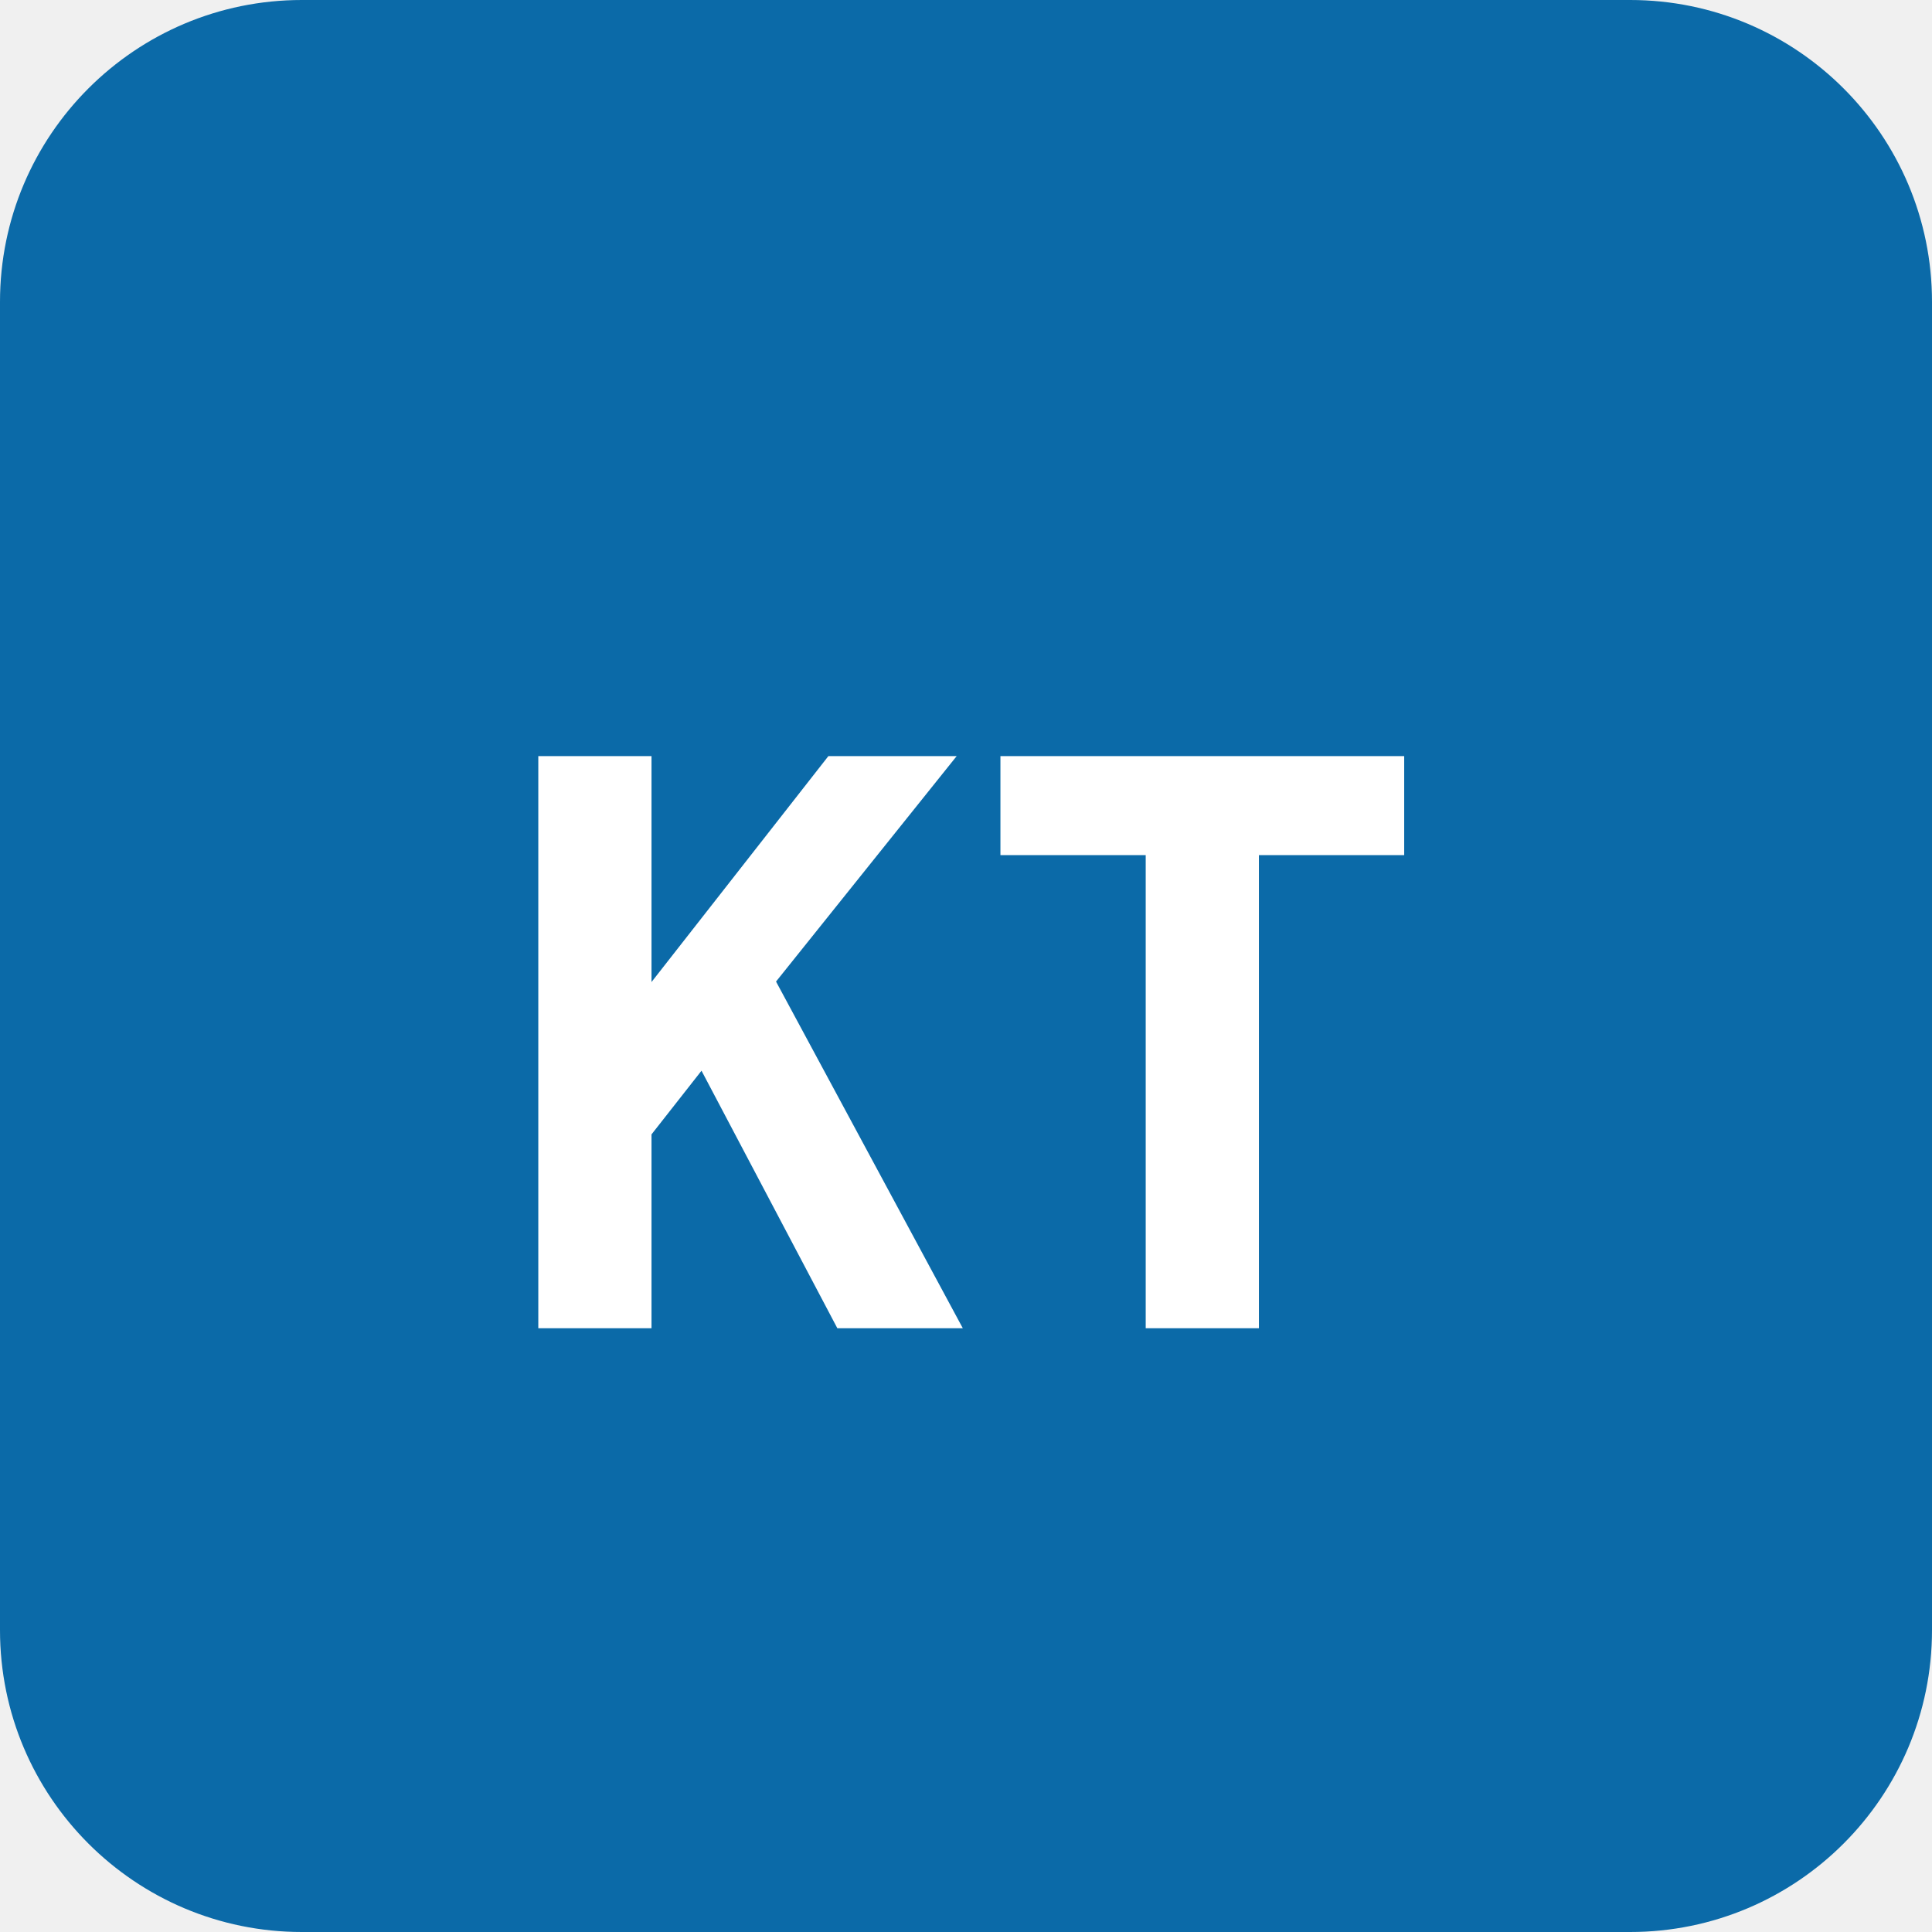
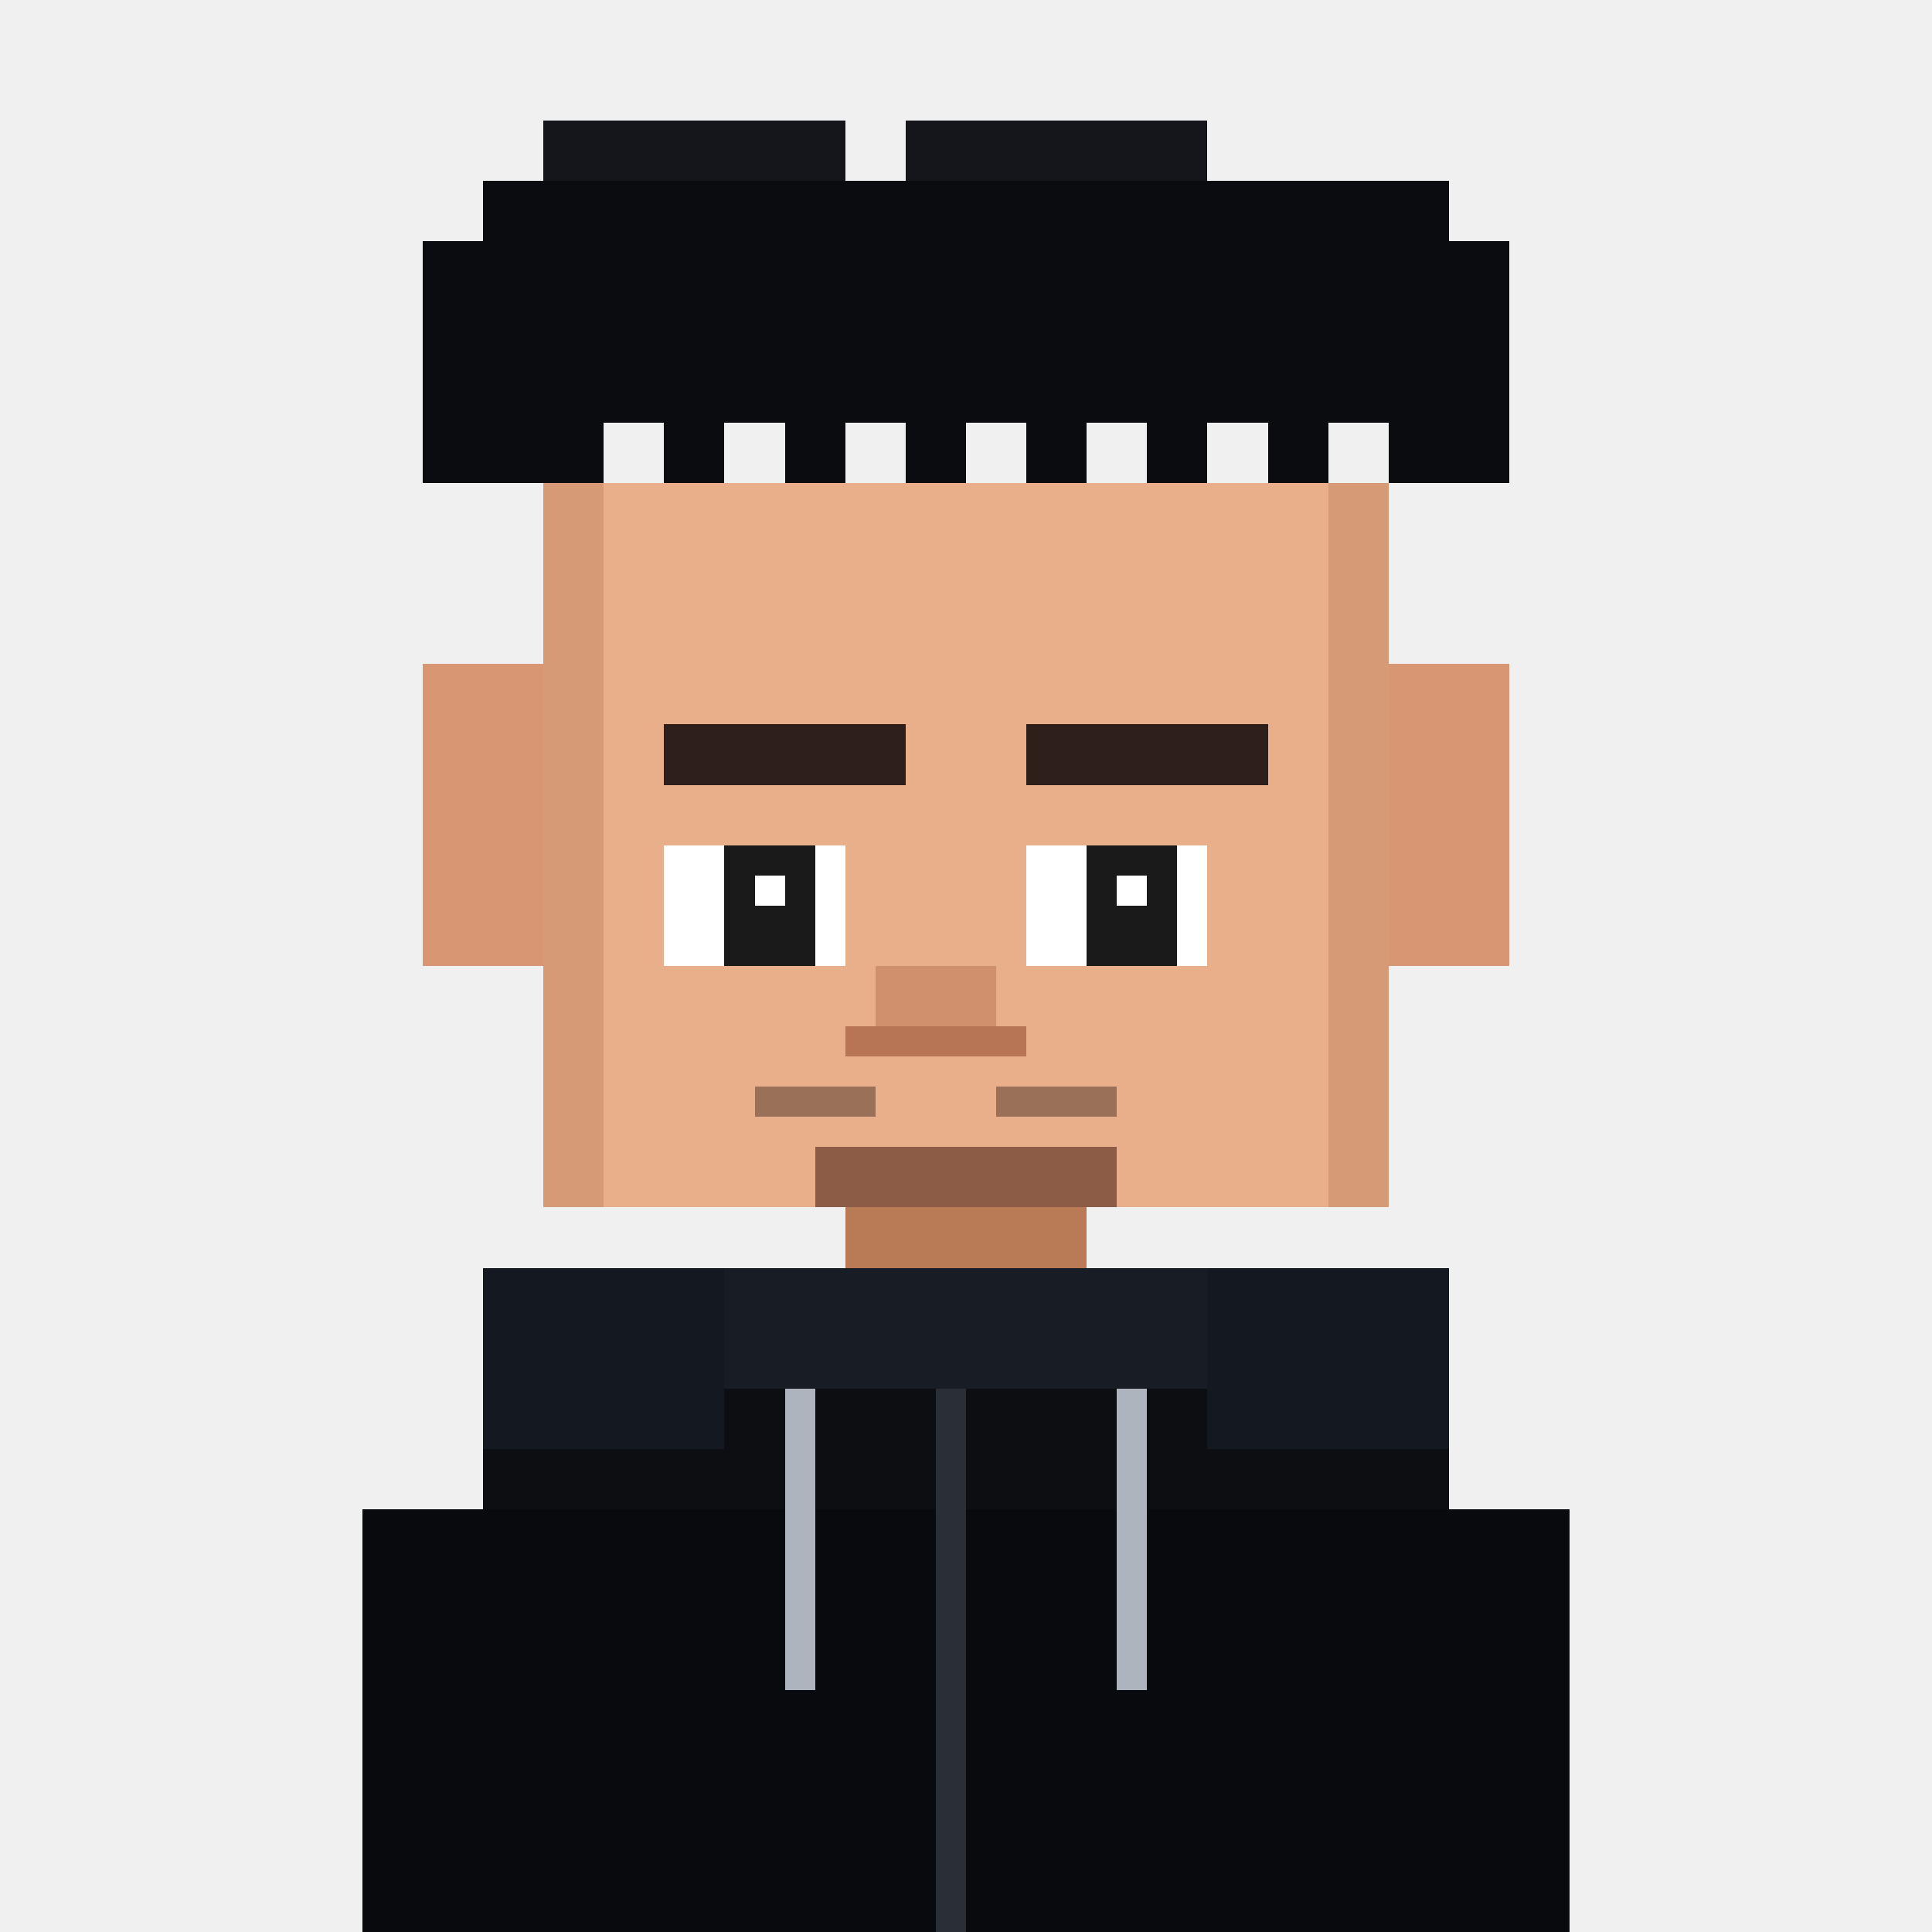
- <svg xmlns="http://www.w3.org/2000/svg" viewBox="0 0 64 64" fill="none">
-   <rect width="64" height="64" rx="10" fill="#0b6aa8" />
-   <text x="32" y="44" font-family="ui-monospace,monospace" font-size="26" font-weight="700" fill="white" text-anchor="middle">KT</text>
+ <svg xmlns="http://www.w3.org/2000/svg" width="256" height="256" viewBox="0 0 64 64">
+   <g shape-rendering="crispEdges">
+     <rect x="16" y="6" width="32" height="8" fill="#0B0C10" />
+     <rect x="14" y="8" width="4" height="8" fill="#0B0C10" />
+     <rect x="46" y="8" width="4" height="8" fill="#0B0C10" />
+     <rect x="18" y="4" width="10" height="2" fill="#14161C" />
+     <rect x="30" y="4" width="10" height="2" fill="#14161C" />
+     <rect x="18" y="14" width="2" height="4" fill="#0B0C10" />
+     <rect x="22" y="14" width="2" height="5" fill="#0B0C10" />
+     <rect x="26" y="14" width="2" height="4" fill="#0B0C10" />
+     <rect x="30" y="14" width="2" height="5" fill="#0B0C10" />
+     <rect x="34" y="14" width="2" height="4" fill="#0B0C10" />
+     <rect x="38" y="14" width="2" height="5" fill="#0B0C10" />
+     <rect x="42" y="14" width="2" height="4" fill="#0B0C10" />
+     <rect x="18" y="16" width="28" height="24" fill="#E8AF8A" />
+     <rect x="18" y="16" width="2" height="24" fill="#D79A77" />
+     <rect x="44" y="16" width="2" height="24" fill="#D79A77" />
+     <rect x="14" y="22" width="4" height="10" fill="#D99673" />
+     <rect x="46" y="22" width="4" height="10" fill="#D99673" />
+     <rect x="22" y="24" width="8" height="2" fill="#2E1F1A" />
+     <rect x="34" y="24" width="8" height="2" fill="#2E1F1A" />
+     <rect x="22" y="28" width="6" height="4" fill="#FFFFFF" />
+     <rect x="34" y="28" width="6" height="4" fill="#FFFFFF" />
+     <rect x="24" y="28" width="3" height="4" fill="#1A1A1A" />
+     <rect x="36" y="28" width="3" height="4" fill="#1A1A1A" />
+     <rect x="25" y="29" width="1" height="1" fill="#FFFFFF" />
+     <rect x="37" y="29" width="1" height="1" fill="#FFFFFF" />
+     <rect x="29" y="32" width="4" height="2" fill="#D1906D" />
+     <rect x="28" y="34" width="6" height="1" fill="#B87555" />
+     <rect x="25" y="36" width="4" height="1" fill="#7B5544" opacity="0.7" />
+     <rect x="33" y="36" width="4" height="1" fill="#7B5544" opacity="0.7" />
+     <rect x="27" y="38" width="10" height="2" fill="#8C5C46" />
+     <rect x="28" y="41" width="8" height="1" fill="#7B5544" opacity="0.4" />
+     <rect x="28" y="40" width="8" height="4" fill="#B97A56" />
+     <rect x="26" y="44" width="12" height="10" fill="#F0EEEA" />
+     <rect x="16" y="44" width="32" height="20" fill="#0C0E12" />
+     <rect x="12" y="50" width="40" height="16" fill="#090A0D" />
+     <rect x="16" y="42" width="8" height="6" fill="#141821" />
+     <rect x="40" y="42" width="8" height="6" fill="#141821" />
+     <rect x="24" y="42" width="16" height="4" fill="#181C24" />
+     <rect x="31" y="46" width="1" height="18" fill="#2A2E36" />
+     <rect x="26" y="46" width="1" height="10" fill="#AEB4BD" />
+     <rect x="37" y="46" width="1" height="10" fill="#AEB4BD" />
+   </g>
</svg>
